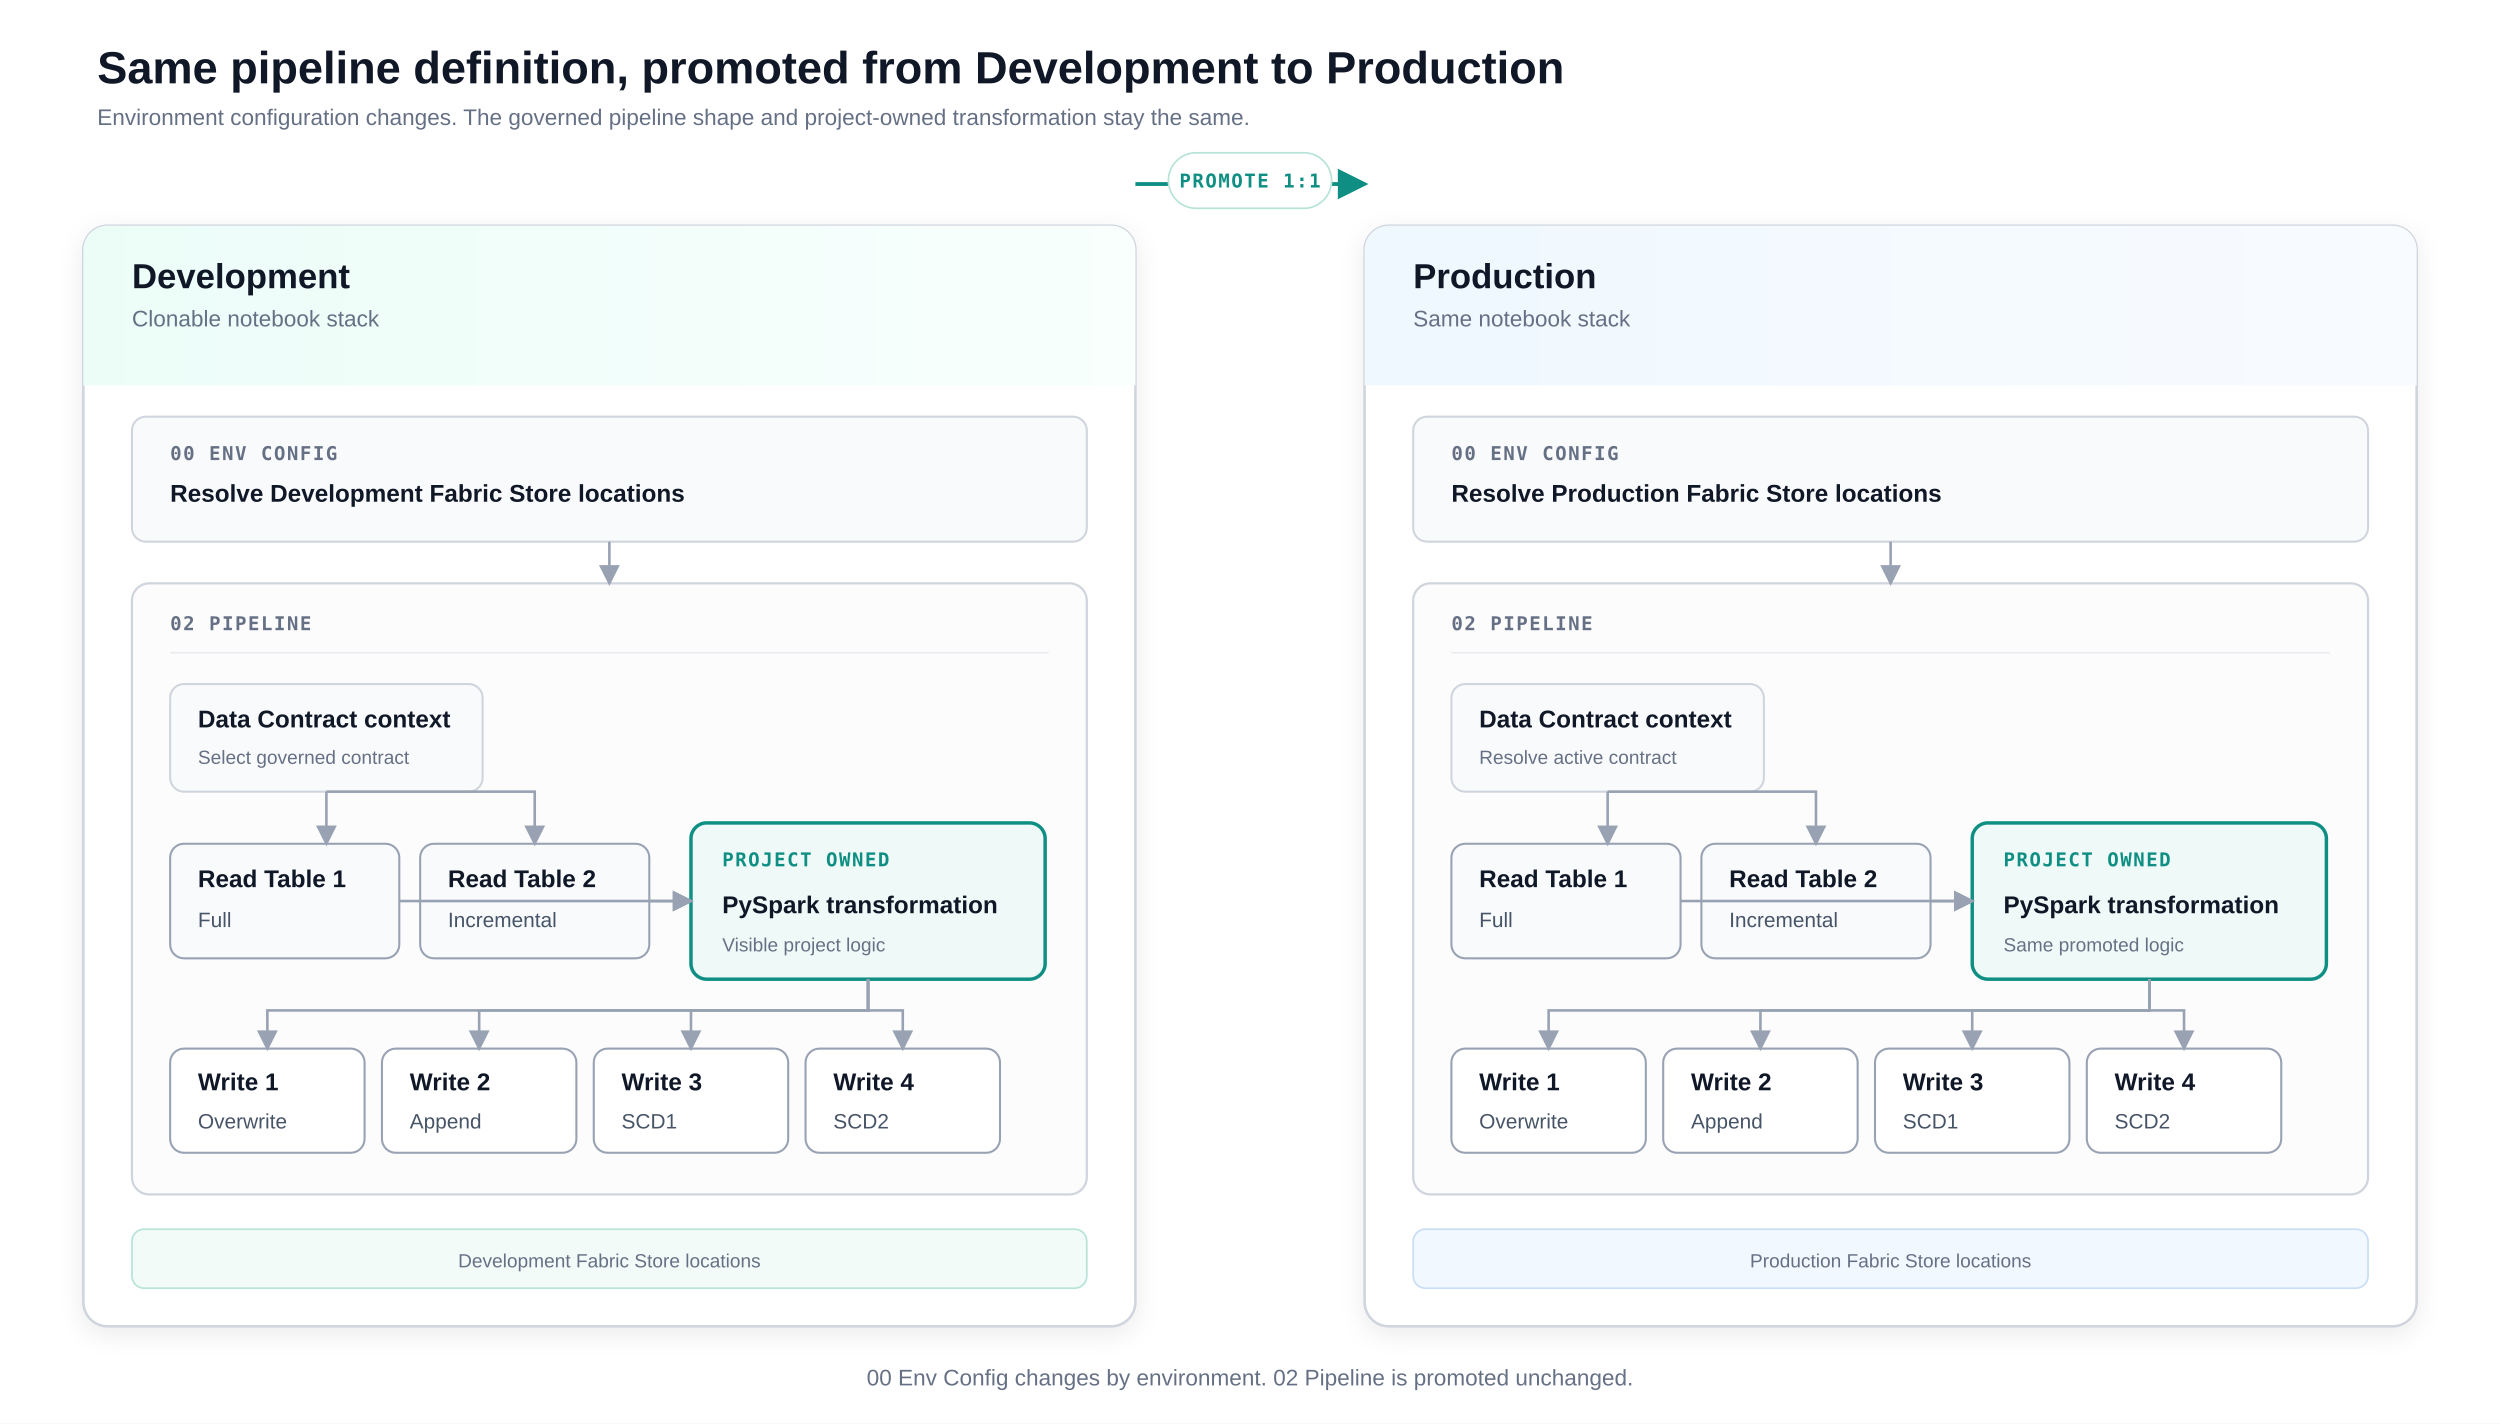
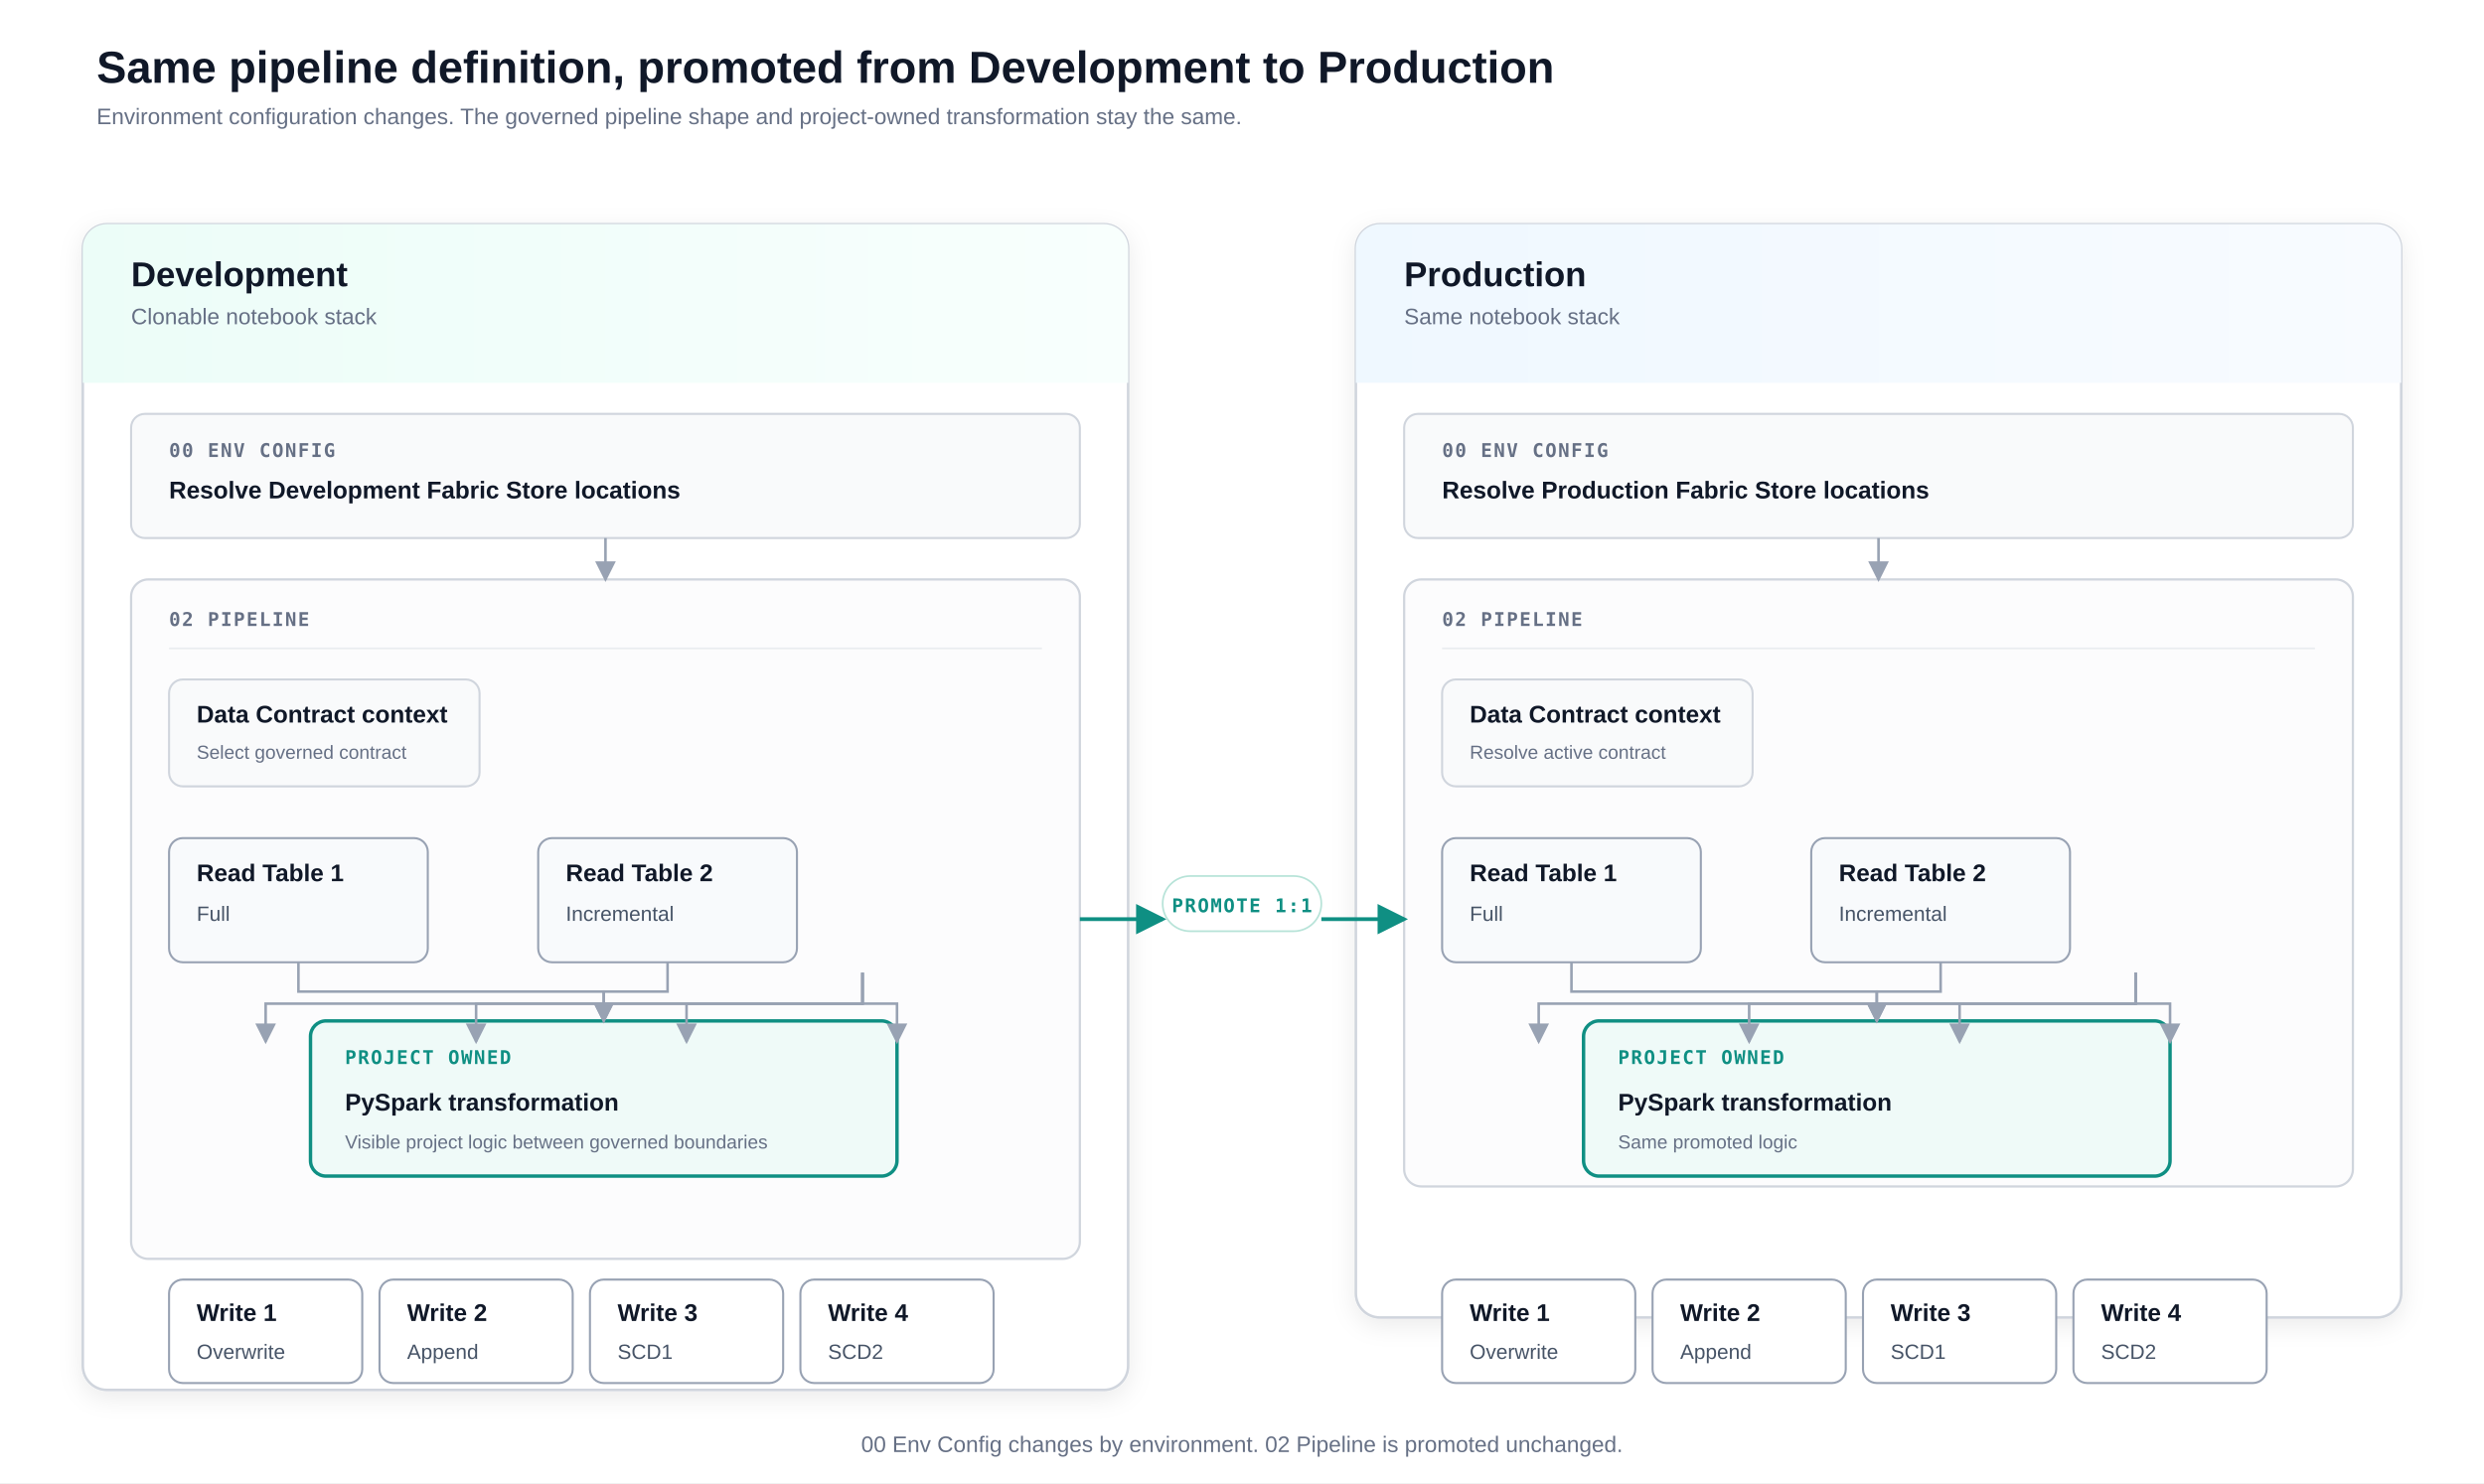
- <svg xmlns="http://www.w3.org/2000/svg" viewBox="0 0 1440 820" role="img" aria-labelledby="title desc">
+ <svg xmlns="http://www.w3.org/2000/svg" viewBox="0 0 1440 860" role="img" aria-labelledby="title desc">
  <defs>
    <filter id="shadow" x="-10%" y="-10%" width="120%" height="120%">
      <feDropShadow dx="0" dy="4" stdDeviation="7" flood-color="#101828" flood-opacity=".08" />
    </filter>
    <marker id="arrow-muted" markerWidth="8" markerHeight="8" refX="7" refY="4" orient="auto">
      <path d="M0,0 L8,4 L0,8 Z" fill="#98a2b3" />
    </marker>
    <marker id="arrow-accent" markerWidth="8" markerHeight="8" refX="7" refY="4" orient="auto">
      <path d="M0,0 L8,4 L0,8 Z" fill="#0f8f83" />
    </marker>
    <linearGradient id="devHead" x1="0" x2="1">
      <stop offset="0" stop-color="#ecfdf8" />
      <stop offset="1" stop-color="#f8fffd" />
    </linearGradient>
    <linearGradient id="prodHead" x1="0" x2="1">
      <stop offset="0" stop-color="#eff8ff" />
      <stop offset="1" stop-color="#f8fbff" />
    </linearGradient>
  </defs>
-   <rect width="1440" height="820" fill="#ffffff" />
+   <rect width="1440" height="860" fill="#ffffff" />
  <style>
.title{font:700 26px Arial,sans-serif;fill:#101828}
.subtitle{font:13px Arial,sans-serif;fill:#667085}
.paneltitle{font:700 20px Arial,sans-serif;fill:#101828}
.ey{font:700 11px ui-monospace,SFMono-Regular,Consolas,monospace;fill:#667085;letter-spacing:.85px}
.h{font:700 14px Arial,sans-serif;fill:#101828}
.b{font:12px Arial,sans-serif;fill:#475467}
.small{font:11px Arial,sans-serif;fill:#667085}
.m{font:12px ui-monospace,SFMono-Regular,Consolas,monospace;fill:#344054}
.outer{fill:#ffffff;stroke:#d0d5dd;stroke-width:1.5}
.pipeline{fill:#fcfcfd;stroke:#d0d5dd;stroke-width:1.3}
.soft{fill:#f9fafb;stroke:#d0d5dd;stroke-width:1.2}
.read{fill:#f8fafc;stroke:#98a2b3;stroke-width:1.2}
.focus{fill:#effaf8;stroke:#0f8f83;stroke-width:2}
.write{fill:#ffffff;stroke:#98a2b3;stroke-width:1.2}
.line{fill:none;stroke:#98a2b3;stroke-width:1.5;marker-end:url(#arrow-muted)}
.accent{fill:none;stroke:#0f8f83;stroke-width:2.2;marker-end:url(#arrow-accent)}
.divider{stroke:#eaecf0;stroke-width:1}
</style>
  <text x="56" y="48" class="title">Same pipeline definition, promoted from Development to Production</text>
  <text x="56" y="72" class="subtitle">Environment configuration changes. The governed pipeline shape and project-owned transformation stay the same.</text>
-   <path class="accent" d="M654 106 H786" />
-   <rect x="673" y="88" width="94" height="32" rx="16" fill="#ffffff" stroke="#b7e3d8" />
-   <text x="720" y="108" text-anchor="middle" class="ey" style="fill:#0f8f83">PROMOTE 1:1</text>
  <g filter="url(#shadow)">
-     <rect x="48" y="130" width="606" height="634" rx="14" class="outer" />
+     <rect x="48" y="130" width="606" height="676" rx="14" class="outer" />
    <path d="M48 144a14 14 0 0 1 14-14h578a14 14 0 0 1 14 14v78H48z" fill="url(#devHead)" />
  </g>
  <text x="76" y="166" class="paneltitle">Development</text>
  <text x="76" y="188" class="subtitle">Clonable notebook stack</text>
  <rect x="76" y="240" width="550" height="72" rx="8" class="soft" />
  <text x="98" y="265" class="ey">00 ENV CONFIG</text>
  <text x="98" y="289" class="h">Resolve Development Fabric Store locations</text>
-   <rect x="76" y="336" width="550" height="352" rx="10" class="pipeline" />
+   <rect x="76" y="336" width="550" height="394" rx="10" class="pipeline" />
  <text x="98" y="363" class="ey">02 PIPELINE</text>
  <line x1="98" y1="376" x2="604" y2="376" class="divider" />
  <rect x="98" y="394" width="180" height="62" rx="8" class="soft" />
  <text x="114" y="419" class="h">Data Contract context</text>
  <text x="114" y="440" class="small">Select governed contract</text>
-   <rect x="98" y="486" width="132" height="66" rx="8" class="read" />
+   <rect x="98" y="486" width="150" height="72" rx="8" class="read" />
  <text x="114" y="511" class="h">Read Table 1</text>
  <text x="114" y="534" class="b">Full</text>
-   <rect x="242" y="486" width="132" height="66" rx="8" class="read" />
-   <text x="258" y="511" class="h">Read Table 2</text>
-   <text x="258" y="534" class="b">Incremental</text>
-   <rect x="398" y="474" width="204" height="90" rx="9" class="focus" />
-   <text x="416" y="499" class="ey" style="fill:#0f8f83">PROJECT OWNED</text>
-   <text x="416" y="526" class="h">PySpark transformation</text>
-   <text x="416" y="548" class="small">Visible project logic</text>
-   <path class="line" d="M188 456 V486" />
-   <path class="line" d="M188 456 H308 V486" />
-   <path class="line" d="M230 519 H398" />
-   <path class="line" d="M374 519 H398" />
-   <rect x="98" y="604" width="112" height="60" rx="8" class="write" />
-   <text x="114" y="628" class="h">Write 1</text>
-   <text x="114" y="650" class="b">Overwrite</text>
-   <rect x="220" y="604" width="112" height="60" rx="8" class="write" />
-   <text x="236" y="628" class="h">Write 2</text>
-   <text x="236" y="650" class="b">Append</text>
-   <rect x="342" y="604" width="112" height="60" rx="8" class="write" />
-   <text x="358" y="628" class="h">Write 3</text>
-   <text x="358" y="650" class="b">SCD1</text>
-   <rect x="464" y="604" width="112" height="60" rx="8" class="write" />
-   <text x="480" y="628" class="h">Write 4</text>
-   <text x="480" y="650" class="b">SCD2</text>
+   <rect x="312" y="486" width="150" height="72" rx="8" class="read" />
+   <text x="328" y="511" class="h">Read Table 2</text>
+   <text x="328" y="534" class="b">Incremental</text>
+   <rect x="180" y="592" width="340" height="90" rx="9" class="focus" />
+   <text x="200" y="617" class="ey" style="fill:#0f8f83">PROJECT OWNED</text>
+   <text x="200" y="644" class="h">PySpark transformation</text>
+   <text x="200" y="666" class="small">Visible project logic between governed boundaries</text>
+   <path class="line" d="M173 558 V575 H350 V592" />
+   <path class="line" d="M387 558 V575 H350 V592" />
+   <rect x="98" y="742" width="112" height="60" rx="8" class="write" />
+   <text x="114" y="766" class="h">Write 1</text>
+   <text x="114" y="788" class="b">Overwrite</text>
+   <rect x="220" y="742" width="112" height="60" rx="8" class="write" />
+   <text x="236" y="766" class="h">Write 2</text>
+   <text x="236" y="788" class="b">Append</text>
+   <rect x="342" y="742" width="112" height="60" rx="8" class="write" />
+   <text x="358" y="766" class="h">Write 3</text>
+   <text x="358" y="788" class="b">SCD1</text>
+   <rect x="464" y="742" width="112" height="60" rx="8" class="write" />
+   <text x="480" y="766" class="h">Write 4</text>
+   <text x="480" y="788" class="b">SCD2</text>
  <path class="line" d="M500 564 V582 H154 V604" />
  <path class="line" d="M500 564 V582 H276 V604" />
  <path class="line" d="M500 564 V582 H398 V604" />
  <path class="line" d="M500 564 V582 H520 V604" />
-   <rect x="76" y="708" width="550" height="34" rx="7" fill="#f2fbf8" stroke="#b7e3d8" />
-   <text x="351" y="730" text-anchor="middle" class="small">Development Fabric Store locations</text>
  <path class="line" d="M351 312 V336" />
  <g filter="url(#shadow)">
    <rect x="786" y="130" width="606" height="634" rx="14" class="outer" />
    <path d="M786 144a14 14 0 0 1 14-14h578a14 14 0 0 1 14 14v78H786z" fill="url(#prodHead)" />
  </g>
  <text x="814" y="166" class="paneltitle">Production</text>
  <text x="814" y="188" class="subtitle">Same notebook stack</text>
  <rect x="814" y="240" width="550" height="72" rx="8" class="soft" />
  <text x="836" y="265" class="ey">00 ENV CONFIG</text>
  <text x="836" y="289" class="h">Resolve Production Fabric Store locations</text>
  <rect x="814" y="336" width="550" height="352" rx="10" class="pipeline" />
  <text x="836" y="363" class="ey">02 PIPELINE</text>
  <line x1="836" y1="376" x2="1342" y2="376" class="divider" />
  <rect x="836" y="394" width="180" height="62" rx="8" class="soft" />
  <text x="852" y="419" class="h">Data Contract context</text>
  <text x="852" y="440" class="small">Resolve active contract</text>
-   <rect x="836" y="486" width="132" height="66" rx="8" class="read" />
+   <rect x="836" y="486" width="150" height="72" rx="8" class="read" />
  <text x="852" y="511" class="h">Read Table 1</text>
  <text x="852" y="534" class="b">Full</text>
-   <rect x="980" y="486" width="132" height="66" rx="8" class="read" />
-   <text x="996" y="511" class="h">Read Table 2</text>
-   <text x="996" y="534" class="b">Incremental</text>
-   <rect x="1136" y="474" width="204" height="90" rx="9" class="focus" />
-   <text x="1154" y="499" class="ey" style="fill:#0f8f83">PROJECT OWNED</text>
-   <text x="1154" y="526" class="h">PySpark transformation</text>
-   <text x="1154" y="548" class="small">Same promoted logic</text>
-   <path class="line" d="M926 456 V486" />
-   <path class="line" d="M926 456 H1046 V486" />
-   <path class="line" d="M968 519 H1136" />
-   <path class="line" d="M1112 519 H1136" />
-   <rect x="836" y="604" width="112" height="60" rx="8" class="write" />
-   <text x="852" y="628" class="h">Write 1</text>
-   <text x="852" y="650" class="b">Overwrite</text>
-   <rect x="958" y="604" width="112" height="60" rx="8" class="write" />
-   <text x="974" y="628" class="h">Write 2</text>
-   <text x="974" y="650" class="b">Append</text>
-   <rect x="1080" y="604" width="112" height="60" rx="8" class="write" />
-   <text x="1096" y="628" class="h">Write 3</text>
-   <text x="1096" y="650" class="b">SCD1</text>
-   <rect x="1202" y="604" width="112" height="60" rx="8" class="write" />
-   <text x="1218" y="628" class="h">Write 4</text>
-   <text x="1218" y="650" class="b">SCD2</text>
+   <rect x="1050" y="486" width="150" height="72" rx="8" class="read" />
+   <text x="1066" y="511" class="h">Read Table 2</text>
+   <text x="1066" y="534" class="b">Incremental</text>
+   <rect x="918" y="592" width="340" height="90" rx="9" class="focus" />
+   <text x="938" y="617" class="ey" style="fill:#0f8f83">PROJECT OWNED</text>
+   <text x="938" y="644" class="h">PySpark transformation</text>
+   <text x="938" y="666" class="small">Same promoted logic</text>
+   <path class="line" d="M911 558 V575 H1088 V592" />
+   <path class="line" d="M1125 558 V575 H1088 V592" />
+   <rect x="836" y="742" width="112" height="60" rx="8" class="write" />
+   <text x="852" y="766" class="h">Write 1</text>
+   <text x="852" y="788" class="b">Overwrite</text>
+   <rect x="958" y="742" width="112" height="60" rx="8" class="write" />
+   <text x="974" y="766" class="h">Write 2</text>
+   <text x="974" y="788" class="b">Append</text>
+   <rect x="1080" y="742" width="112" height="60" rx="8" class="write" />
+   <text x="1096" y="766" class="h">Write 3</text>
+   <text x="1096" y="788" class="b">SCD1</text>
+   <rect x="1202" y="742" width="112" height="60" rx="8" class="write" />
+   <text x="1218" y="766" class="h">Write 4</text>
+   <text x="1218" y="788" class="b">SCD2</text>
  <path class="line" d="M1238 564 V582 H892 V604" />
  <path class="line" d="M1238 564 V582 H1014 V604" />
  <path class="line" d="M1238 564 V582 H1136 V604" />
  <path class="line" d="M1238 564 V582 H1258 V604" />
-   <rect x="814" y="708" width="550" height="34" rx="7" fill="#f2f8ff" stroke="#c9ddf5" />
-   <text x="1089" y="730" text-anchor="middle" class="small">Production Fabric Store locations</text>
  <path class="line" d="M1089 312 V336" />
-   <text x="720" y="798" text-anchor="middle" class="subtitle">00 Env Config changes by environment. 02 Pipeline is promoted unchanged.</text>
+   <path class="accent" d="M626 533 H674" />
+   <rect x="674" y="508" width="92" height="32" rx="16" fill="#ffffff" stroke="#b7e3d8" />
+   <text x="720" y="529" text-anchor="middle" class="ey" style="fill:#0f8f83">PROMOTE 1:1</text>
+   <path class="accent" d="M766 533 H814" />
+   <text x="720" y="842" text-anchor="middle" class="subtitle">00 Env Config changes by environment. 02 Pipeline is promoted unchanged.</text>
</svg>
